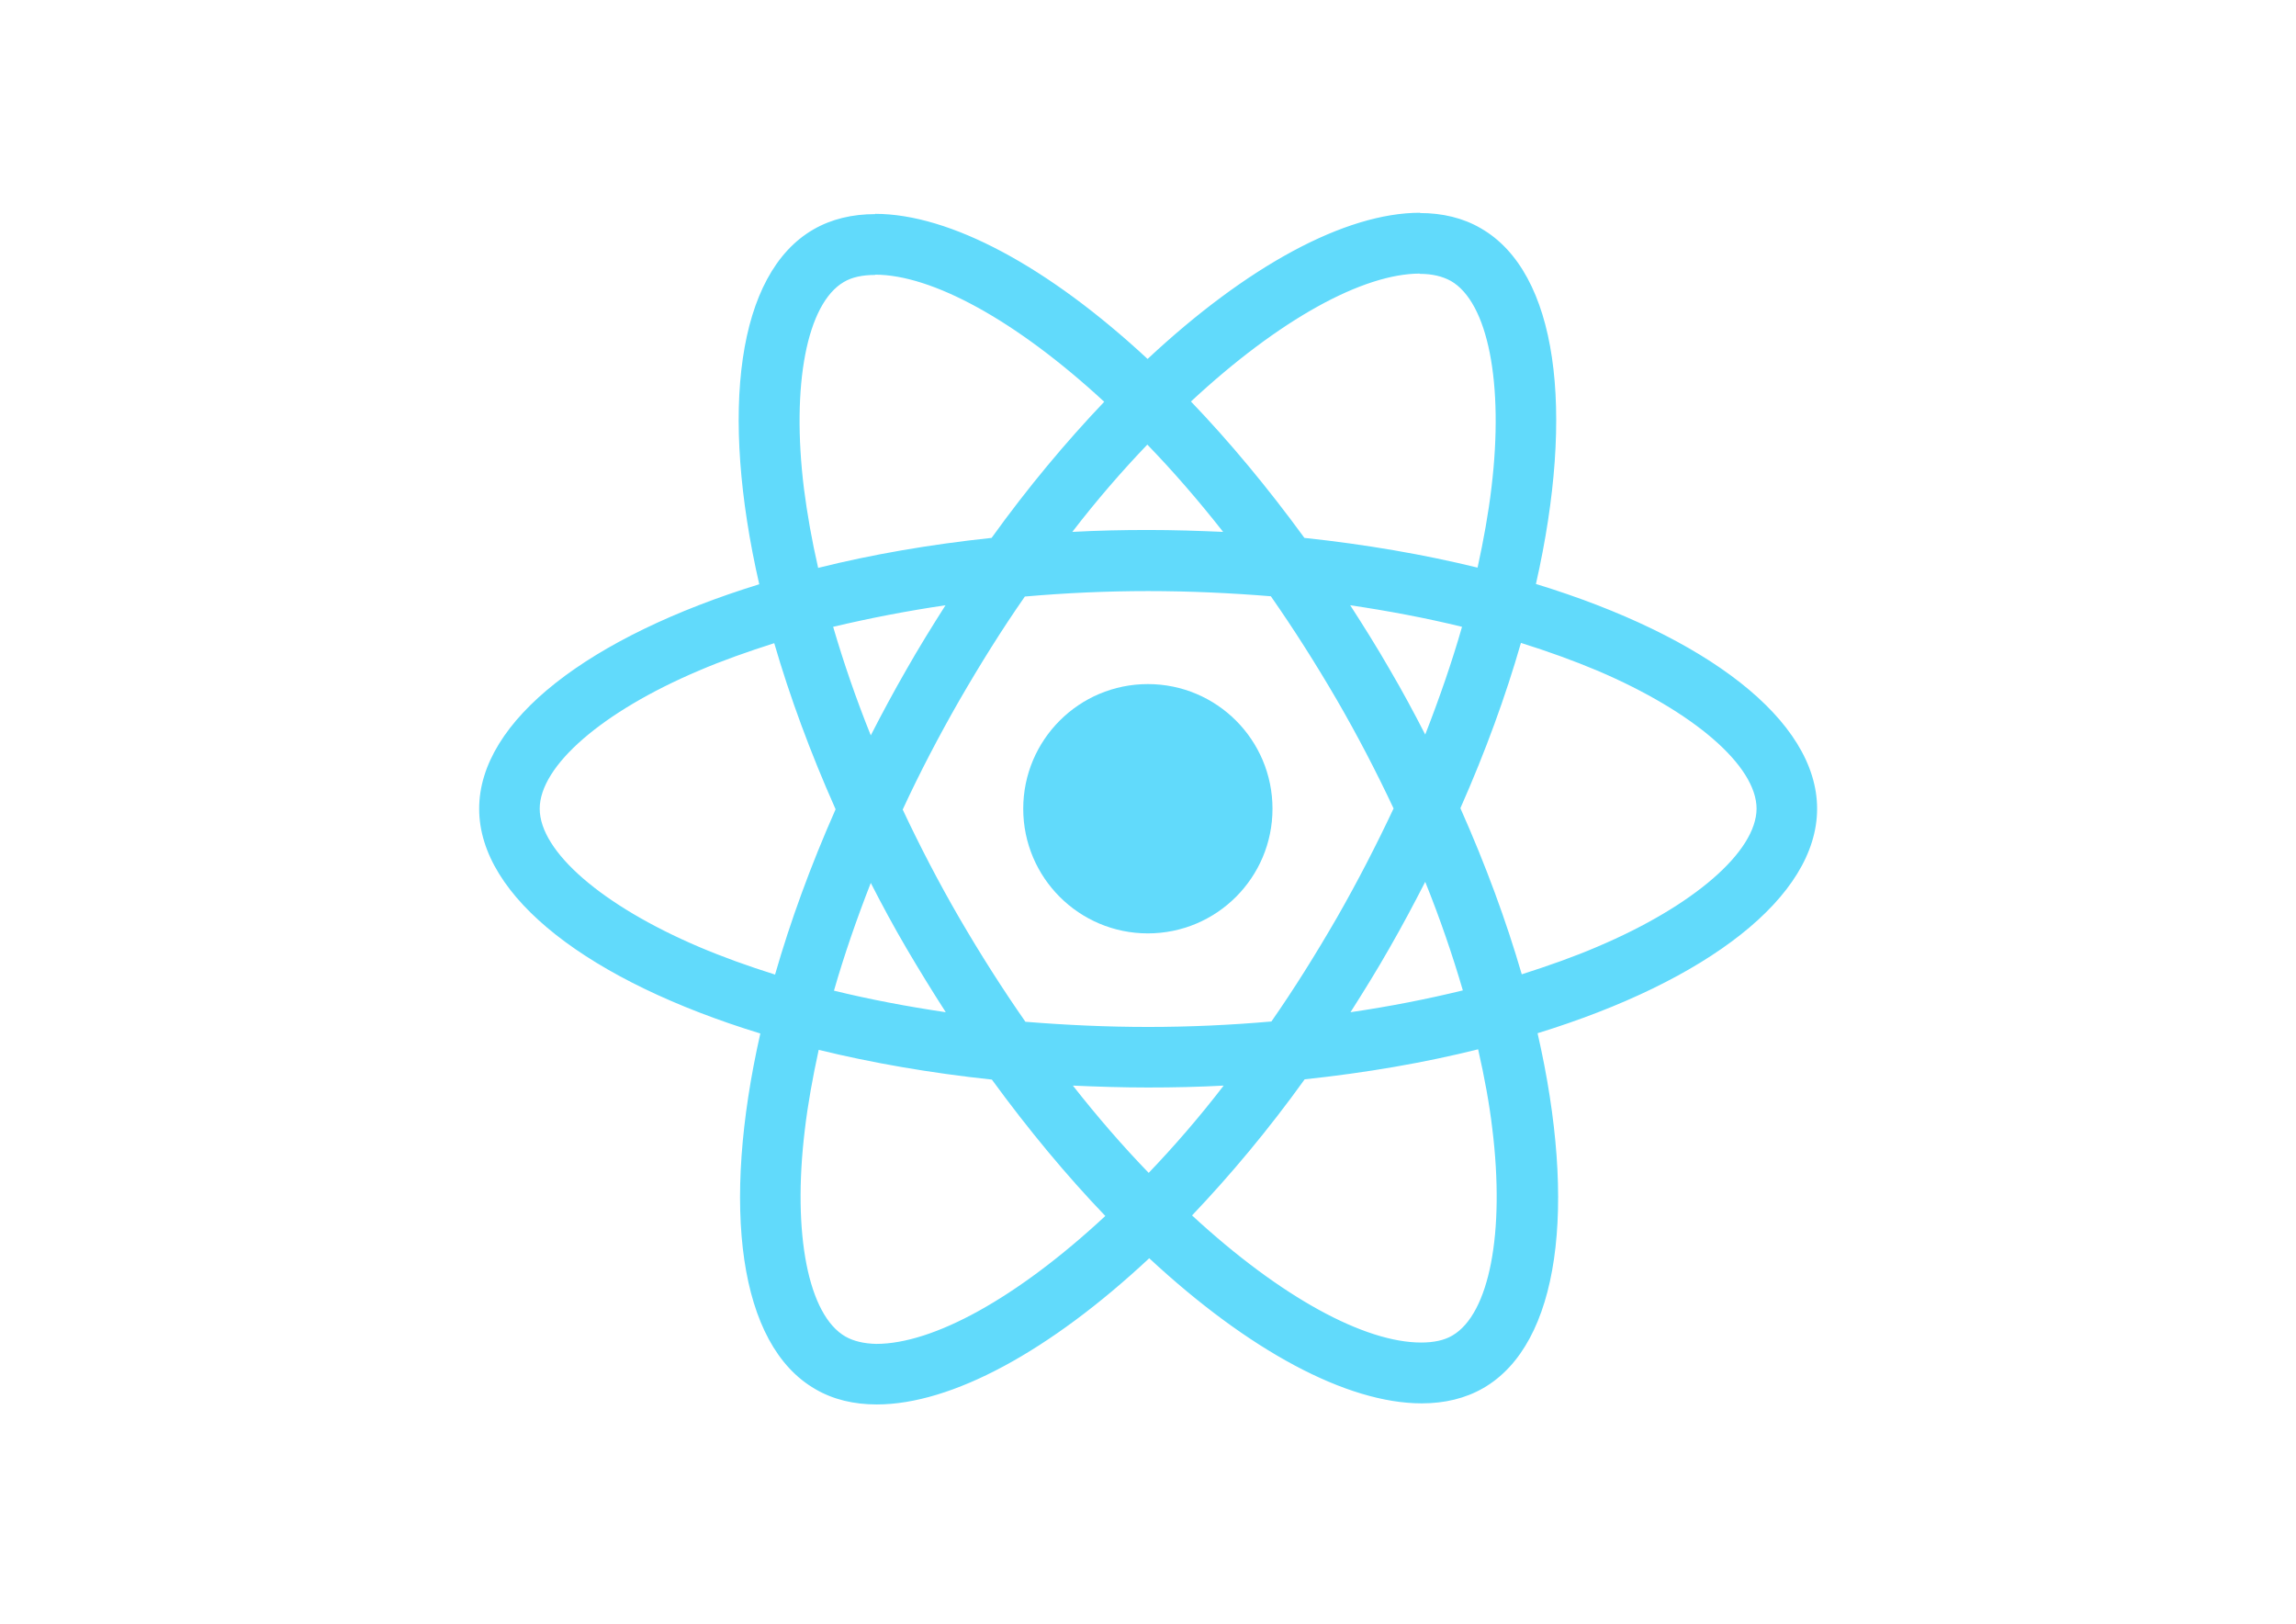
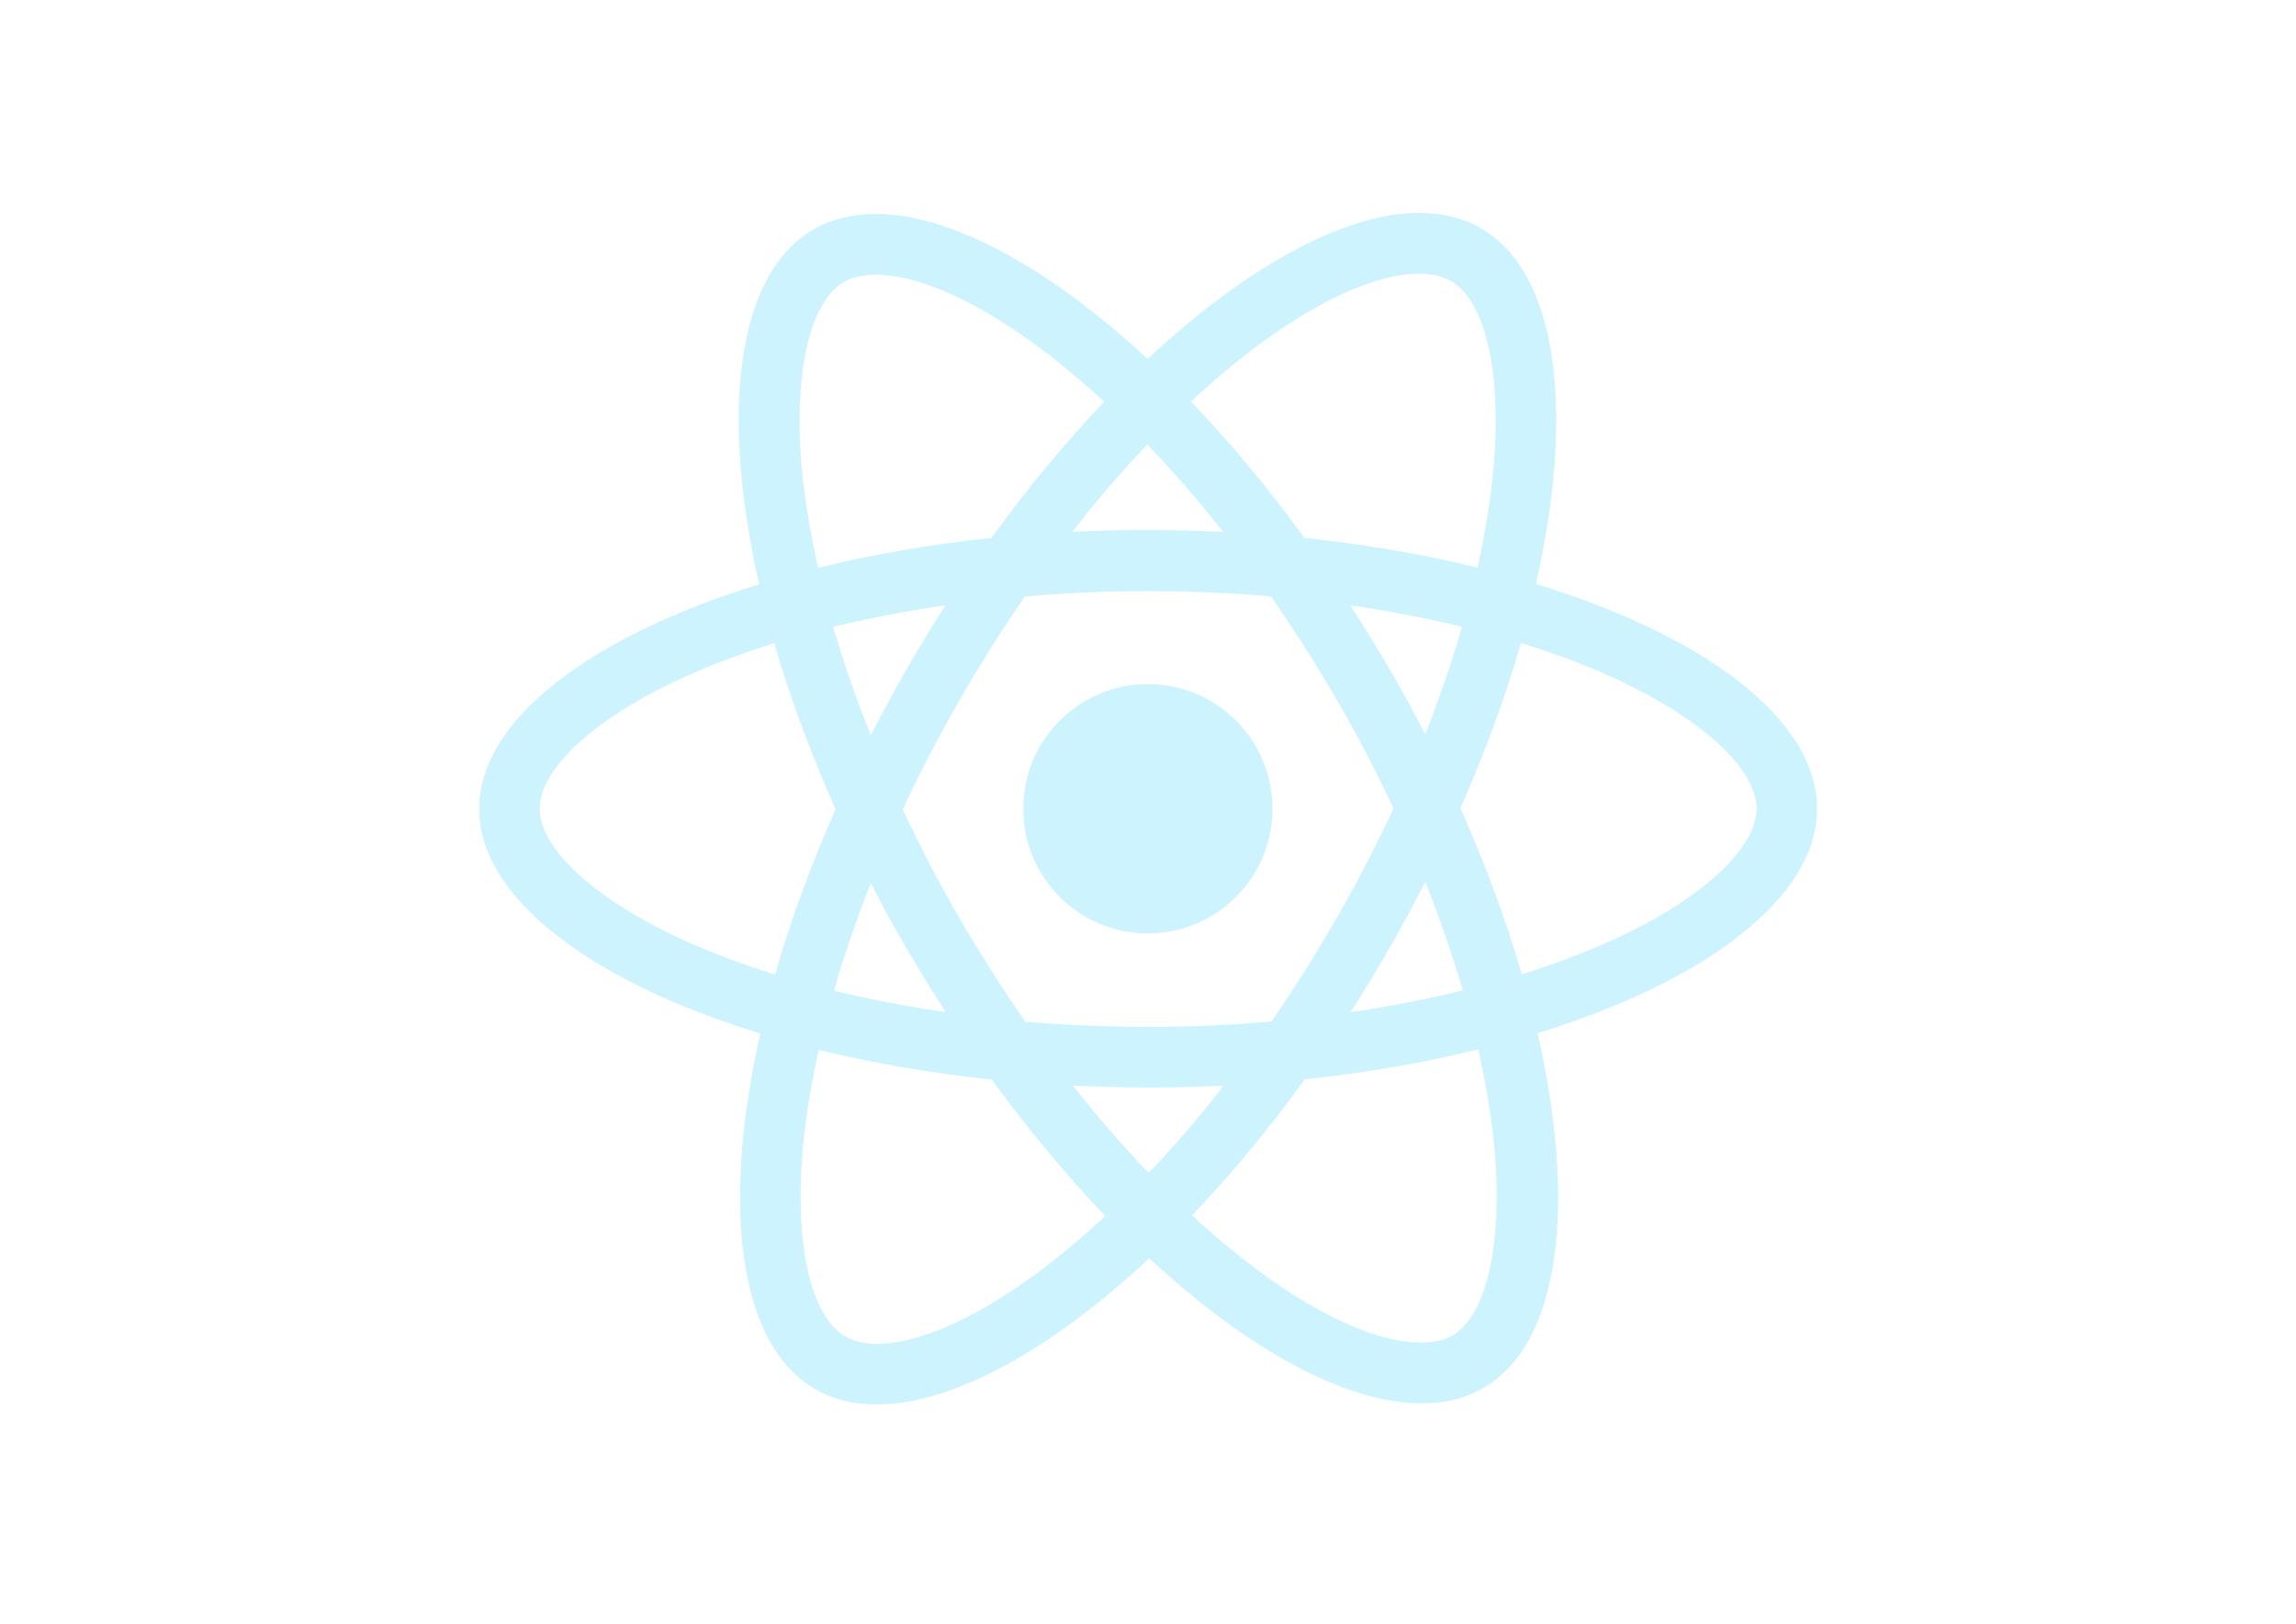
<svg xmlns="http://www.w3.org/2000/svg" viewBox="0 0 841.9 595.3">
-   <g fill="#61DAFB">
+   <g fill="#61DAFB50">
    <path d="M666.3 296.5c0-32.5-40.7-63.3-103.1-82.4 14.4-63.6 8-114.2-20.2-130.4-6.5-3.8-14.1-5.6-22.4-5.6v22.3c4.6 0 8.3.9 11.4 2.6 13.6 7.8 19.5 37.5 14.9 75.7-1.1 9.4-2.9 19.3-5.1 29.4-19.6-4.8-41-8.5-63.5-10.9-13.5-18.5-27.5-35.3-41.6-50 32.6-30.3 63.2-46.9 84-46.9V78c-27.5 0-63.5 19.6-99.9 53.6-36.4-33.8-72.4-53.2-99.9-53.2v22.3c20.7 0 51.4 16.5 84 46.6-14 14.7-28 31.4-41.3 49.9-22.6 2.4-44 6.1-63.6 11-2.3-10-4-19.7-5.2-29-4.7-38.2 1.1-67.9 14.6-75.8 3-1.8 6.9-2.6 11.5-2.6V78.5c-8.4 0-16 1.8-22.6 5.6-28.1 16.2-34.4 66.7-19.9 130.1-62.2 19.2-102.7 49.9-102.7 82.3 0 32.5 40.7 63.3 103.1 82.4-14.4 63.6-8 114.2 20.2 130.4 6.5 3.8 14.1 5.6 22.5 5.6 27.5 0 63.5-19.6 99.9-53.6 36.4 33.8 72.4 53.2 99.9 53.2 8.4 0 16-1.8 22.6-5.6 28.1-16.2 34.4-66.7 19.9-130.1 62-19.1 102.5-49.9 102.5-82.3zm-130.2-66.7c-3.7 12.9-8.3 26.2-13.5 39.5-4.1-8-8.4-16-13.1-24-4.6-8-9.5-15.8-14.4-23.4 14.2 2.1 27.9 4.7 41 7.9zm-45.8 106.5c-7.8 13.5-15.8 26.3-24.1 38.2-14.9 1.3-30 2-45.2 2-15.1 0-30.2-.7-45-1.9-8.3-11.9-16.4-24.6-24.2-38-7.6-13.1-14.5-26.4-20.8-39.8 6.2-13.4 13.2-26.8 20.7-39.9 7.8-13.5 15.8-26.3 24.1-38.2 14.9-1.3 30-2 45.2-2 15.1 0 30.2.7 45 1.9 8.3 11.9 16.4 24.6 24.2 38 7.6 13.1 14.5 26.4 20.8 39.8-6.3 13.4-13.2 26.8-20.7 39.9zm32.3-13c5.4 13.4 10 26.8 13.8 39.8-13.1 3.2-26.9 5.9-41.2 8 4.9-7.7 9.8-15.6 14.4-23.7 4.6-8 8.9-16.1 13-24.1zM421.2 430c-9.3-9.6-18.6-20.3-27.8-32 9 .4 18.2.7 27.5.7 9.4 0 18.7-.2 27.8-.7-9 11.7-18.3 22.4-27.5 32zm-74.4-58.9c-14.2-2.1-27.9-4.7-41-7.9 3.7-12.9 8.3-26.2 13.5-39.5 4.1 8 8.4 16 13.1 24 4.7 8 9.5 15.8 14.4 23.4zM420.7 163c9.3 9.6 18.6 20.3 27.8 32-9-.4-18.2-.7-27.5-.7-9.4 0-18.7.2-27.8.7 9-11.7 18.3-22.4 27.5-32zm-74 58.9c-4.9 7.7-9.8 15.6-14.4 23.7-4.6 8-8.9 16-13 24-5.4-13.4-10-26.8-13.8-39.8 13.1-3.1 26.9-5.8 41.2-7.9zm-90.5 125.2c-35.4-15.1-58.3-34.9-58.3-50.6 0-15.7 22.9-35.6 58.3-50.6 8.6-3.7 18-7 27.7-10.1 5.7 19.6 13.2 40 22.5 60.9-9.2 20.8-16.6 41.1-22.2 60.6-9.9-3.1-19.3-6.5-28-10.2zM310 490c-13.6-7.8-19.5-37.5-14.9-75.7 1.1-9.4 2.9-19.3 5.1-29.4 19.6 4.8 41 8.5 63.5 10.9 13.5 18.5 27.5 35.3 41.6 50-32.6 30.3-63.2 46.9-84 46.9-4.5-.1-8.3-1-11.3-2.7zm237.2-76.2c4.7 38.2-1.1 67.9-14.6 75.8-3 1.8-6.9 2.6-11.5 2.6-20.7 0-51.4-16.5-84-46.6 14-14.7 28-31.4 41.3-49.9 22.6-2.4 44-6.1 63.6-11 2.3 10.1 4.1 19.8 5.2 29.1zm38.5-66.7c-8.6 3.7-18 7-27.7 10.1-5.7-19.6-13.2-40-22.5-60.9 9.2-20.8 16.6-41.1 22.2-60.6 9.9 3.1 19.3 6.5 28.1 10.2 35.4 15.1 58.3 34.9 58.3 50.6-.1 15.7-23 35.6-58.4 50.6zM320.8 78.4z" />
    <circle cx="420.9" cy="296.5" r="45.7" />
    <path d="M520.5 78.1z" />
  </g>
</svg>
